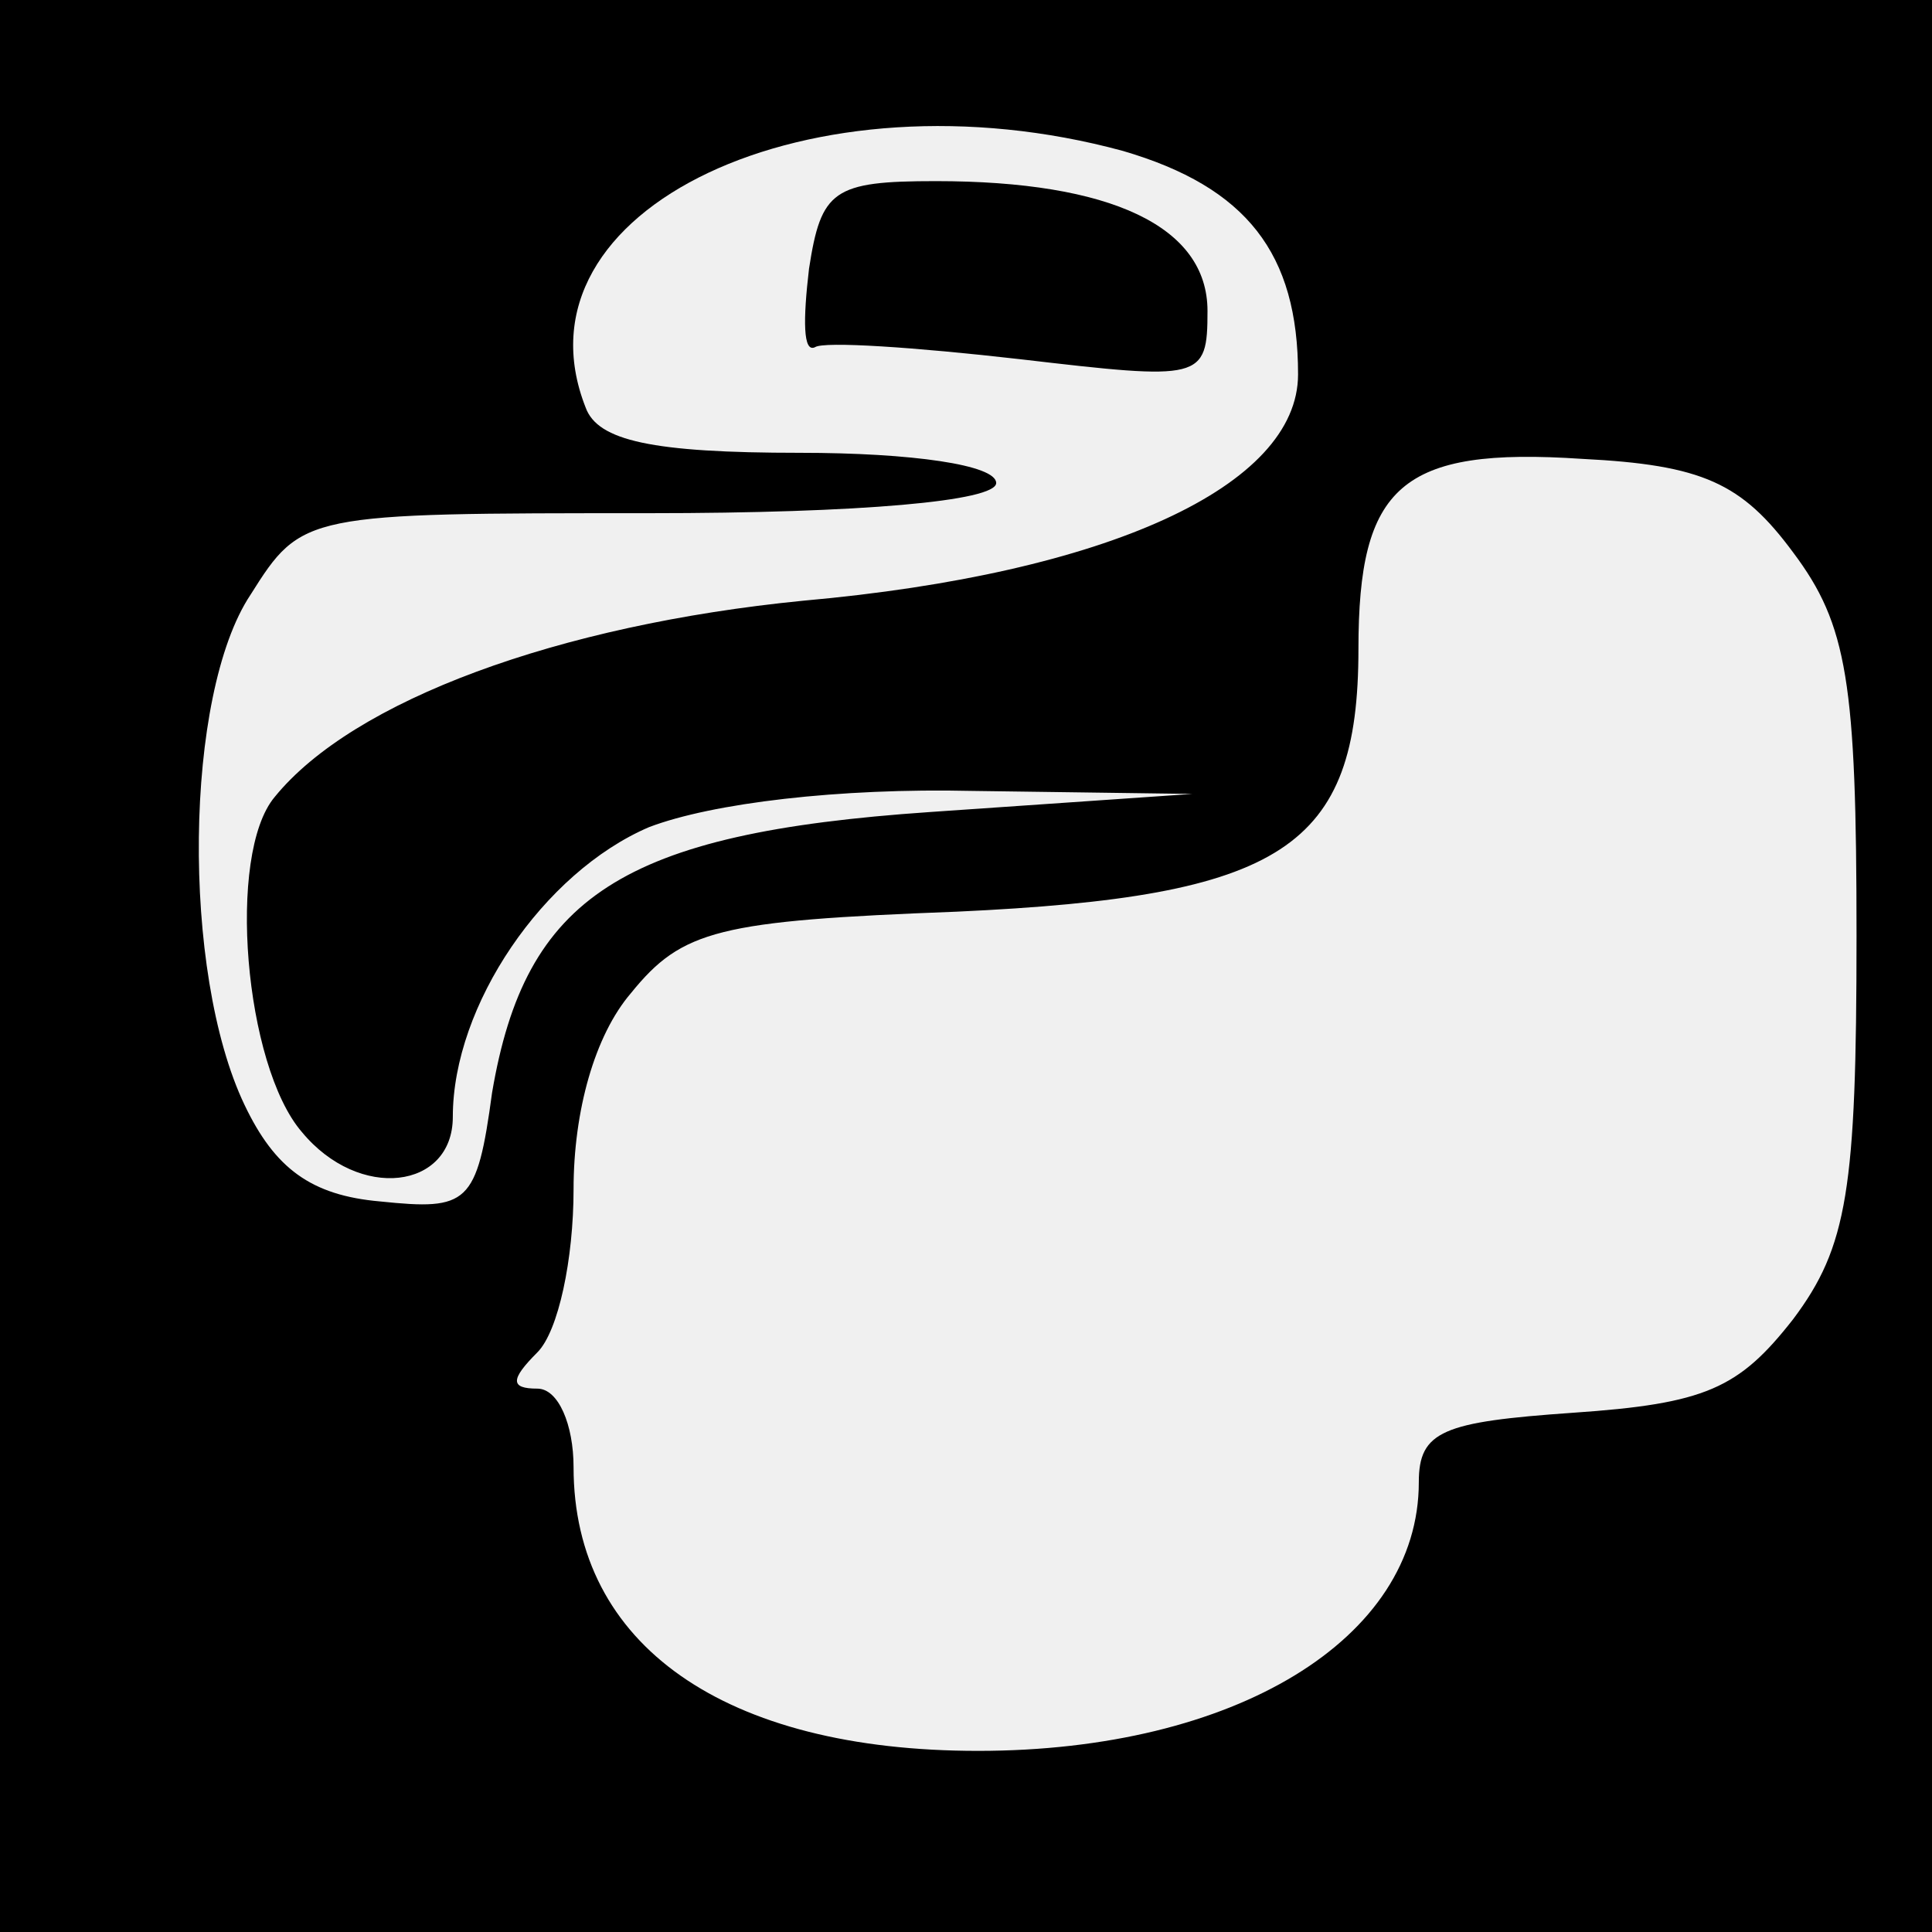
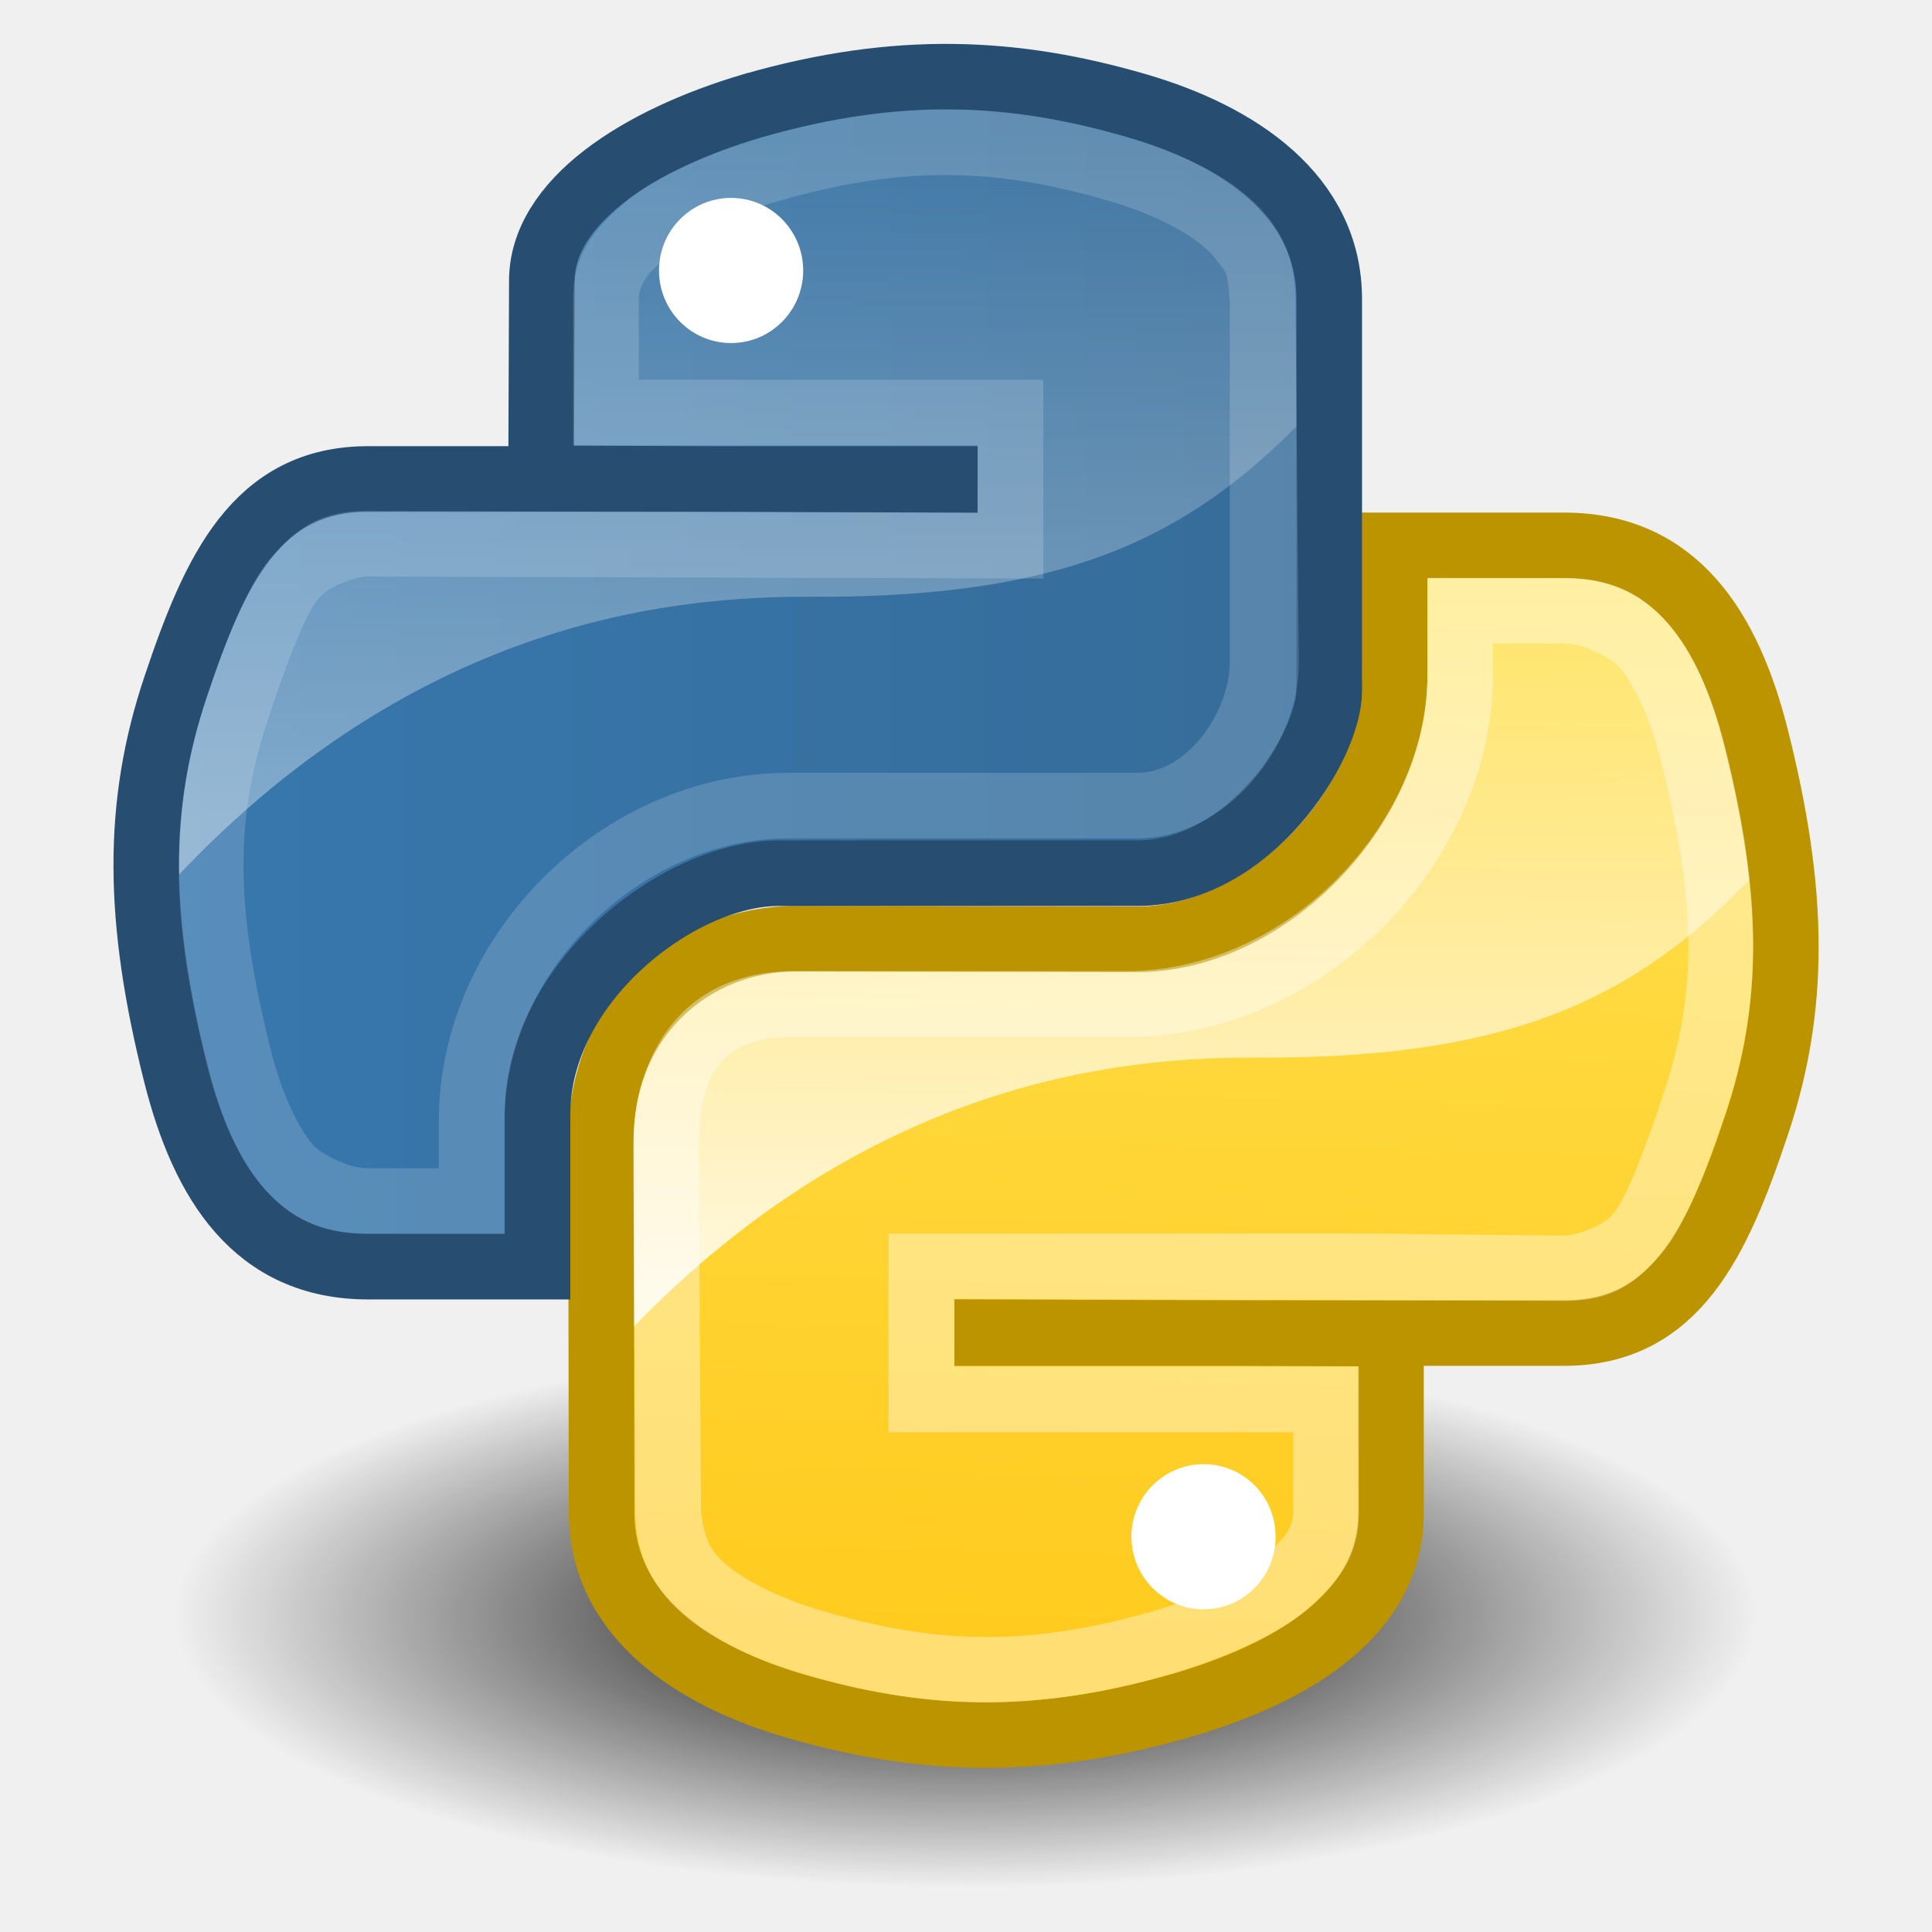
- <svg xmlns="http://www.w3.org/2000/svg" version="1.0" width="64pt" height="64pt" viewBox="0 0 64 64" preserveAspectRatio="xMidYMid meet">
-   <g transform="translate(0,64) scale(0.1,-0.1)" fill="#000000" stroke="none">
-     <path d="M0 320 l0 -320 320 0 320 0 0 320 0 320 -320 0 -320 0 0 -320z m372 270 c41 -12 58 -34 58 -74 0 -37 -63 -66 -164 -75 -81 -8 -149 -33 -175 -65 -16 -19 -10 -89 9 -111 19 -23 50 -19 50 5 0 37 30 81 65 96 21 8 63 13 107 12 l73 -1 -87 -6 c-102 -7 -134 -28 -145 -93 -5 -37 -8 -39 -37 -36 -23 2 -35 11 -45 32 -21 44 -20 136 2 169 17 27 18 27 132 27 70 0 115 4 115 10 0 6 -28 10 -65 10 -49 0 -67 4 -71 15 -26 66 75 113 178 85z m222 -133 c18 -24 21 -43 21 -127 0 -84 -3 -103 -21 -127 -18 -23 -29 -28 -73 -31 -43 -3 -51 -6 -51 -23 0 -52 -61 -89 -146 -89 -84 0 -134 35 -134 94 0 14 -5 26 -12 26 -9 0 -9 3 0 12 7 7 12 31 12 54 0 26 7 51 19 65 17 21 29 24 108 27 108 5 133 21 133 87 0 54 14 67 74 63 40 -2 53 -8 70 -31z" />
-     <path d="M268 551 c-2 -17 -2 -28 2 -26 3 2 33 0 68 -4 60 -7 62 -7 62 16 0 28 -32 43 -90 43 -34 0 -38 -3 -42 -29z" />
-   </g>
+ <svg xmlns="http://www.w3.org/2000/svg" xmlns:xlink="http://www.w3.org/1999/xlink" width="48" height="48">
+   <defs>
+     <linearGradient id="lg1">
+       <stop stop-color="#3778ae" offset="0" />
+       <stop stop-color="#366c99" offset="1" />
+     </linearGradient>
+     <linearGradient id="lg2">
+       <stop stop-color="#fff" offset="0" />
+       <stop stop-color="#fff" stop-opacity="0.165" offset="1" />
+     </linearGradient>
+     <linearGradient id="lg3">
+       <stop stop-color="#ffe253" offset="0" />
+       <stop stop-color="#ffca1c" offset="1" />
+     </linearGradient>
+     <linearGradient id="lg4">
+       <stop stop-color="#000" offset="0" />
+       <stop stop-color="#000" stop-opacity="0" offset="1" />
+     </linearGradient>
+     <linearGradient x1="94.693" y1="112.511" x2="94.693" y2="64.053" id="lg5" xlink:href="#lg2" gradientUnits="userSpaceOnUse" gradientTransform="matrix(0.353878,0,0,0.353878,-17.3795,-19.412)" />
+     <linearGradient x1="59.728" y1="102" x2="142.62" y2="102" id="lg6" xlink:href="#lg1" gradientUnits="userSpaceOnUse" gradientTransform="matrix(0.353878,0,0,0.353878,-17.3795,-19.412)" />
+     <linearGradient x1="94.693" y1="112.511" x2="94.693" y2="64.053" id="lg7" xlink:href="#lg2" gradientUnits="userSpaceOnUse" gradientTransform="matrix(0.353878,0,0,0.353878,-6.29697,-7.94537)" />
+     <linearGradient x1="119.191" y1="89.13" x2="116.965" y2="169.279" id="lg8" xlink:href="#lg3" gradientUnits="userSpaceOnUse" gradientTransform="matrix(0.353878,0,0,0.353878,-16.3897,-17.997)" />
+     <radialGradient cx="15.115" cy="63.965" r="12.289" fx="15.115" fy="63.965" id="rg1" xlink:href="#lg4" gradientUnits="userSpaceOnUse" gradientTransform="matrix(1.6,0,0,0.551754,-0.183975,4.83575)" />
+   </defs>
+   <path d="m 43.662,40.129 a 19.662,6.78 0 0 1 -39.324,0 19.662,6.78 0 1 1 39.324,0 z" fill="url(#rg1)" />
+   <path d="m 34.08,37.58 c 0,2.732 -2.371,4.116 -4.777,4.806 -3.62,1.04 -6.526,0.881 -9.551,0 -2.527,-0.736 -4.777,-2.24 -4.777,-4.806 l 0,-9.013 c 0,-2.594 2.162,-4.809 4.777,-4.809 l 9.398,-0.611 c 3.181,0 5.261,-1.986 5.261,-5.245 l 0.866,-4.357 3.581,0 c 2.781,0 4.091,2.067 4.777,4.806 0.956,3.804 0.998,6.649 0,9.615 -0.966,2.881 -2,4.806 -4.777,4.806 l -4.777,0 -9.551,0 0,-0.02 c 8.242,0.02 9.551,-3.316 9.551,4.828 z" fill="url(#lg8)" />
+   <path d="m 28.11,38.178 c 0,-0.994 0.803,-1.801 1.791,-1.801 1,0 1.791,0.807 1.791,1.801 0,0.998 -0.8,1.805 -1.791,1.805 -0.987,0 -1.791,-0.807 -1.791,-1.805 z" fill="#fff" />
+   <path d="m 35.266,13.544 0,4.226 C 31.855,23.767 25.375,23.779 19.939,23.779 l -2.017,0.205 c -2.834,2.436 -2.924,6.346 -2.922,9.776 6.25,-6.974 12.917,-7.5 16.244,-7.485 6.638,0.029 9.764,-1.603 12.934,-5.194 -0.016,-0.07 0.016,-0.132 0,-0.204 -0.122,-0.8 -0.336,-1.654 -0.56,-2.546 -0.322,-1.284 -0.743,-2.414 -1.426,-3.259 -0.016,-0.016 -0.038,-0.034 -0.051,-0.05 0,0 -0.042,0 -0.05,0 -0.023,-0.028 -0.028,-0.075 -0.05,-0.101 -0.047,-0.034 -0.052,-0.07 -0.101,-0.101 -0.016,-0.016 -0.039,0.016 -0.05,0 C 41.165,14.35 40.286,14 39.394,13.852 38.586,13.718 37.775,13.617 36.95,13.546 l -0.509,0 -1.171,0 z" opacity="0.837" fill="url(#lg7)" />
+   <path d="m 34.559,37.579 c 0,2.732 -2.85,4.116 -5.256,4.806 -3.62,1.04 -6.525,0.881 -9.551,0 -2.527,-0.736 -4.801,-2.24 -4.805,-4.805 l -0.016,-9.258 c -0.01,-3.073 2.302,-5.01 4.849,-5 l 8.467,0.015 c 3.25,0 6.41,-3.3 6.401,-6.55 l 0,-3.237 4.21,0 c 2.781,0 4.09,2.067 4.777,4.806 0.956,3.804 1,6.649 0,9.615 -0.966,2.88 -2,5.148 -4.777,5.148 l -4.3,0 -10.03,0 0,-0.02 10.03,0.034 z" fill="none" stroke="#bb9400" stroke-width="1.63" />
+   <path d="m 35.465,14.358 0,2.393 c 0,3.724 -3.497,7.376 -7.481,7.376 l -8.249,0 c -2.851,0 -4.018,2.157 -4.004,4.438 l 0.056,9.013 c 0.01,1.045 0.4,1.823 1.148,2.495 0.748,0.671 1.873,1.183 3.055,1.528 2.916,0.849 5.576,1.002 9.064,0 1.133,-0.325 2.639,-0.94 3.398,-1.596 0.758,-0.656 1.308,-1.296 1.308,-2.426 l 0,-3.63 -10.052,0 0,-1.679 15.174,0.05 c 1.201,0 1.788,-0.472 2.384,-1.163 0.596,-0.691 1.115,-2.047 1.587,-3.456 0.946,-2.81 0.934,-5.449 0,-9.166 -0.325,-1.298 -0.798,-2.346 -1.426,-3.055 -0.628,-0.709 -1.357,-1.12 -2.546,-1.12 z m 1.629,1.629 1.787,0 c 0.52,0 1.199,0.419 1.324,0.56 0.362,0.409 0.78,1.239 1.069,2.393 0.889,3.542 0.891,5.752 0.05,8.249 -0.452,1.347 -0.92,2.614 -1.273,3 -0.318,0.34 -1,0.509 -1.171,0.509 l -4.787,-0.051 -12.017,0 0,4.938 10.052,0 0,2 c 0,0.727 -0.973,1.179 -1.141,1.324 -0.487,0.422 -1.351,0.836 -2.342,1.12 -3.223,0.926 -5.5,0.786 -8.198,0 -1.021,-0.297 -1.906,-0.734 -2.407,-1.159 -0.501,-0.426 -0.532,-0.774 -0.624,-1.285 l -0.056,-9.013 c -0.013,-2.022 0.646,-2.808 2.375,-2.808 l 8.249,0 c 4.923,0 9.11,-4.35 9.11,-9.005 1e-4,-0.257 -10e-5,-0.515 -10e-5,-0.772 z" opacity="0.384" fill="#fff" />
+   <path d="m 13.985,7.32 c 0,-2.732 0.732,-4.218 4.777,-4.926 2.746,-0.481 6.267,-0.541 9.551,0 2.594,0.428 4.777,2.36 4.777,4.926 l 0,9.013 c 0,2.643 -2.12,4.809 -4.777,4.809 l -8.662,0.479 c -3.241,0 -6.589,2.832 -6.589,5.957 l -0.274,3.777 -3.284,0 c -2.778,0 -4.395,-2.003 -5.074,-4.806 -0.917,-3.765 -0.878,-6.009 0,-9.615 0.761,-3.146 3.192,-4.806 5.7,-4.806 l 3.585,0 c 0,0 8.945,-0.035 0,-0.032 l 0,-4.777 0,0 z" fill="url(#lg6)" />
+   <path d="m 16.373,6.722 c 0,-1 0.8,-1.805 1.791,-1.805 0.987,0 1.791,0.807 1.791,1.805 0,0.994 -0.803,1.801 -1.791,1.801 -0.991,0 -1.791,-0.807 -1.791,-1.801 z" fill="#fff" />
+   <path d="M 22.717,1.996 C 21.304,2.03 19.947,2.192 18.745,2.403 14.701,3.111 14.01,4.61 14.01,7.342 l -0.295,4.787 -3.32,-3e-4 c -2.778,0 -5.197,1.641 -5.958,4.786 -0.516,2.123 -0.75,3.784 -0.662,5.55 6.292,-7.132 13.044,-7.653 16.396,-7.638 6.638,0.029 9.764,-1.603 12.934,-5.194 l 0,-2.291 c 0,-2.566 -2.193,-4.511 -4.787,-4.939 C 26.471,2.098 24.535,1.952 22.717,1.996 z" opacity="0.377" fill="url(#lg5)" />
+   <path d="m 18.696,2.627 c 3.62,-1.04 6.526,-0.881 9.551,0 2.527,0.736 4.779,2.24 4.777,4.806 l 0,9.732 c 0,1.366 -1.975,4.529 -4.773,4.529 l -8.899,0 c -2.498,0 -5.997,2.722 -5.997,5.981 l 0,3.794 -4.21,0 c -2.781,0 -4.091,-2.067 -4.777,-4.806 -0.956,-3.804 -1,-6.649 0,-9.615 0.966,-2.881 2,-5.148 4.777,-5.148 l 4.298,0 10.03,0 0,0.019 -10.03,-0.034 0.019,-4.873 c -0.026,-1.996 2.415,-3.552 5.232,-4.385 z" fill="none" stroke="#274e70" stroke-width="1.63" />
+   <path d="m 12.534,30.654 0,-2.796 c 0,-3.725 3.395,-7.029 7.046,-7.029 l 8.684,0 c 2.155,0 4.024,-2.241 4.004,-4.382 L 32.184,7.434 C 32.175,6.389 31.812,5.611 31.064,4.939 30.316,4.267 29.192,3.756 28.009,3.411 c -2.917,-0.849 -5.576,-1.002 -9.064,0 -1.133,0.325 -2.64,0.94 -3.398,1.596 -0.758,0.656 -1.308,1.296 -1.308,2.426 l 0,3.63 10.052,0 0,1.68 -15.174,-0.051 c -1.2,0 -1.788,0.472 -2.384,1.163 -0.596,0.691 -1.115,2.047 -1.587,3.456 -0.946,2.81 -0.933,5.449 0,9.166 0.325,1.298 0.798,2.346 1.426,3.055 0.628,0.709 1.357,1.12 2.546,1.12 l 3.416,0 z m -1.629,-1.629 -1.787,0 c -0.52,0 -1.2,-0.419 -1.324,-0.56 C 7.431,28.055 7.013,27.226 6.724,26.071 5.835,22.529 5.833,20.32 6.674,17.822 7.125,16.475 7.594,15.208 7.947,14.832 8.265,14.493 8.938,14.323 9.118,14.323 l 16.804,0.051 0,-4.939 -10.052,0 0,-2 c 0,-0.727 0.973,-1.179 1.141,-1.324 0.487,-0.422 1.351,-0.836 2.342,-1.12 3.223,-0.926 5.5,-0.786 8.198,0 1.021,0.297 1.906,0.734 2.393,1.171 0.173,0.135 0.265,0.297 0.408,0.458 0.199,0.237 0.155,0.55 0.201,0.815 l 0,9.013 c 0,1.236 -1.056,2.753 -2.291,2.753 l -8.684,0 c -4.59,0 -8.676,4.003 -8.676,8.658 0,0.388 0,1.166 0,1.166 z" opacity="0.165" fill="#fff" />
</svg>
